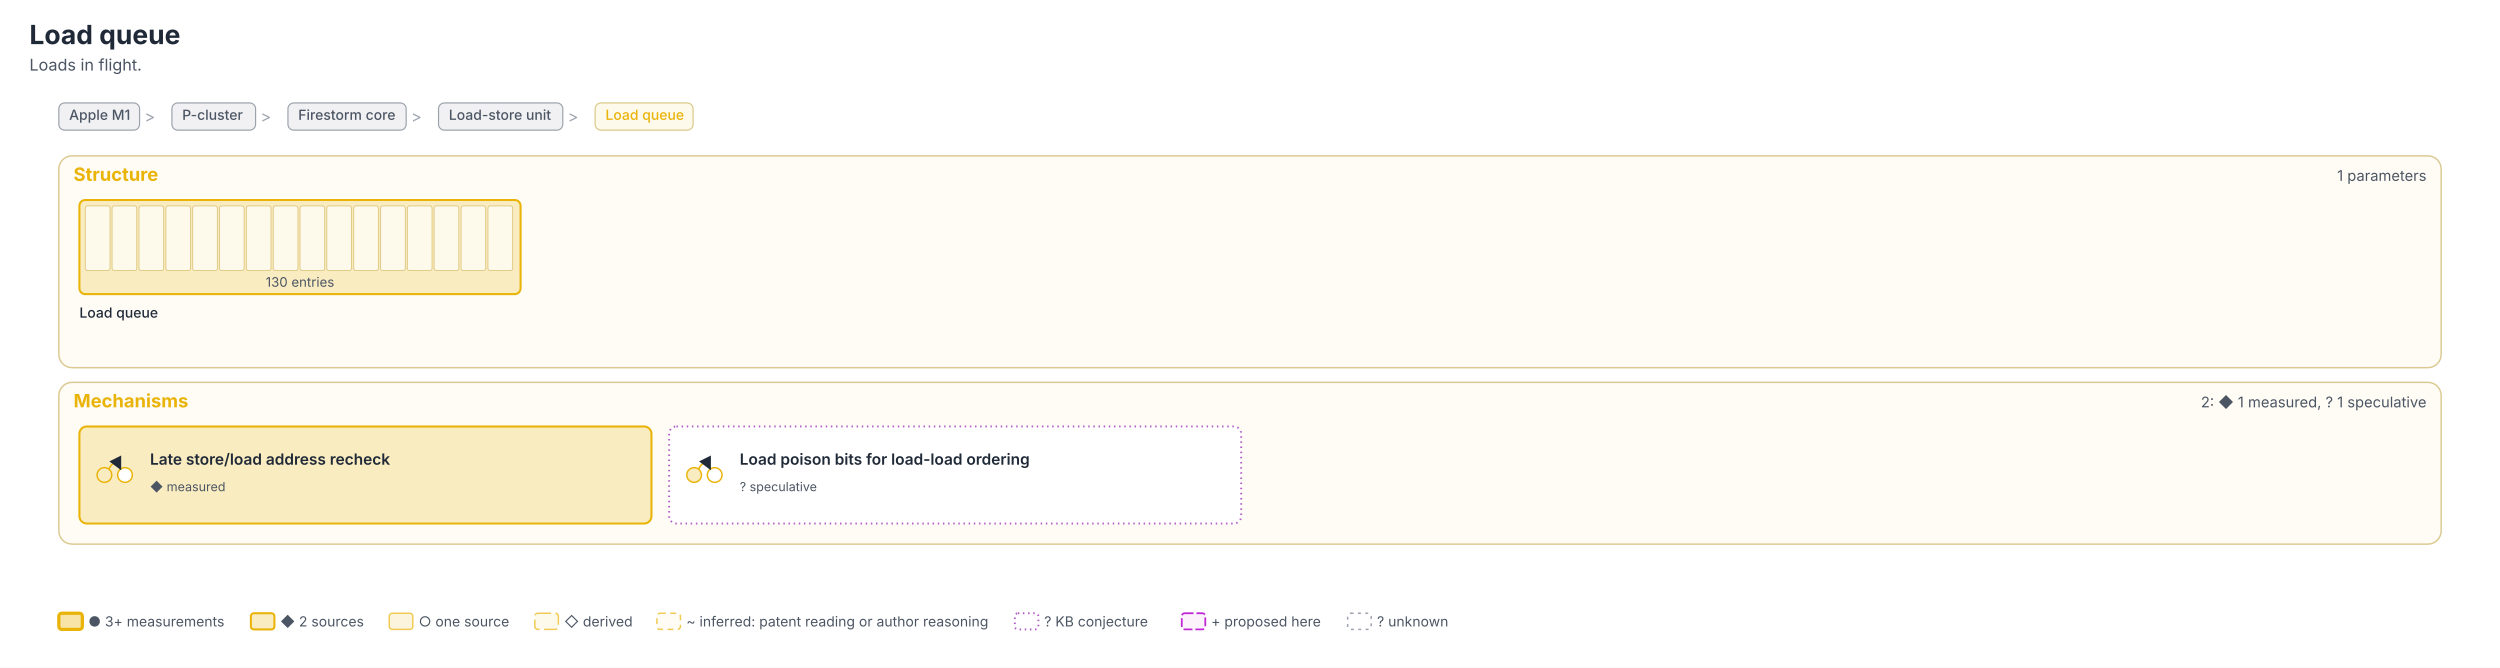
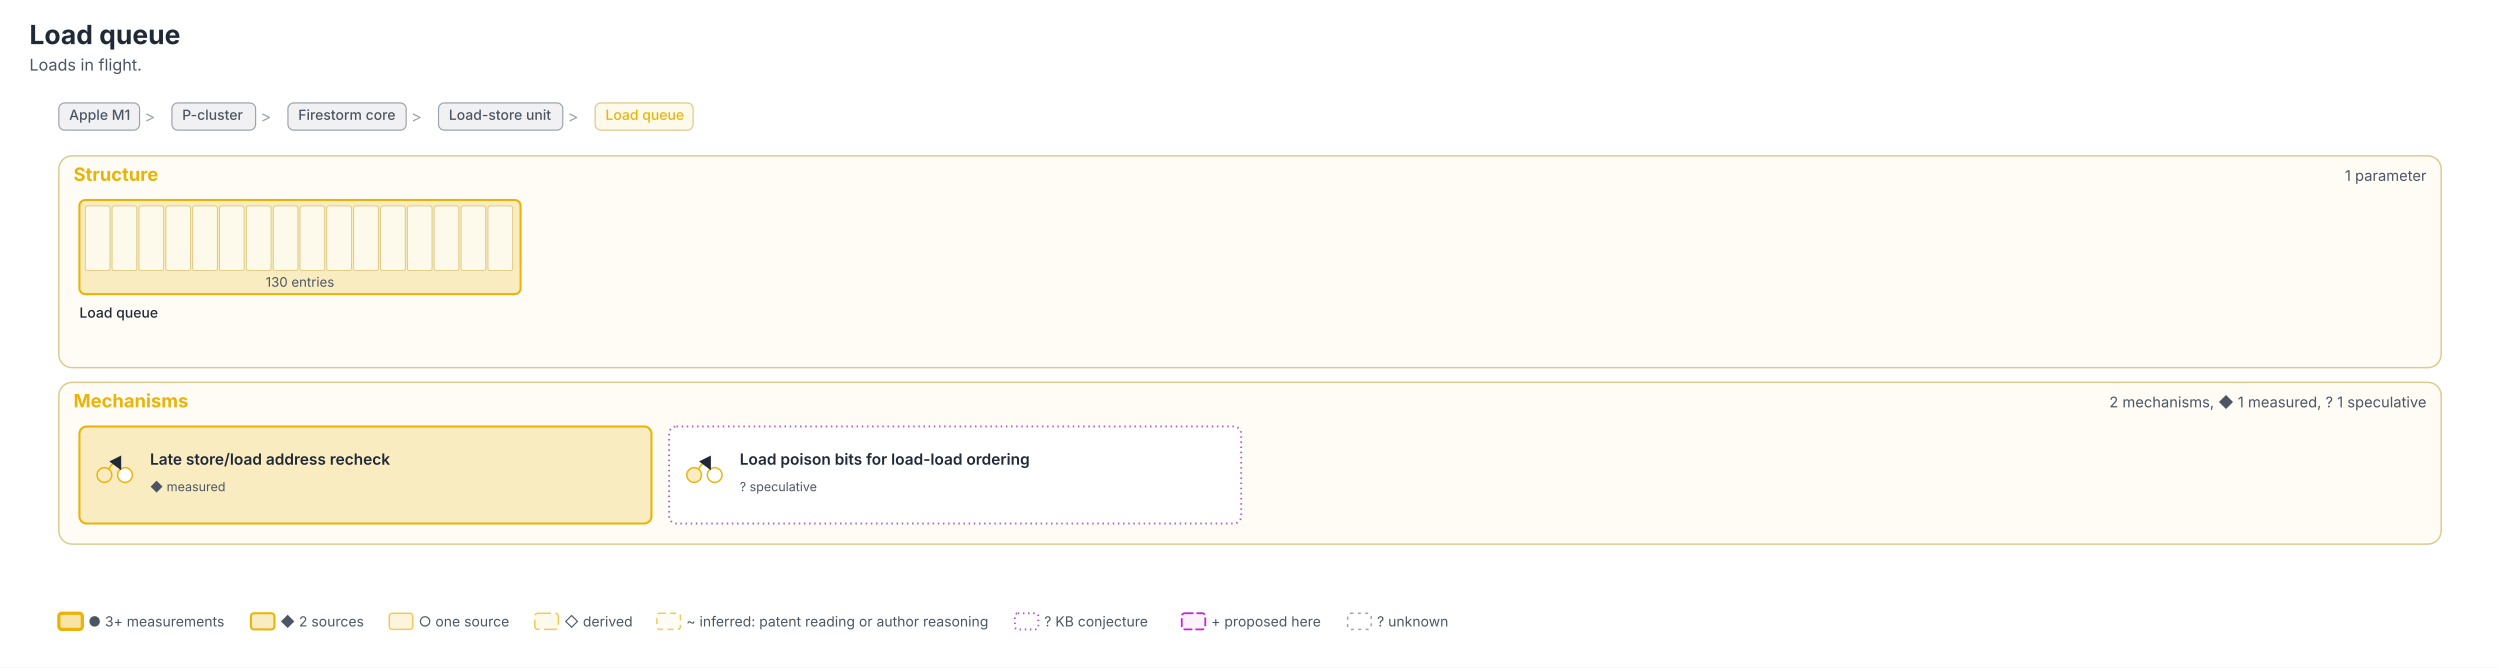
<svg xmlns="http://www.w3.org/2000/svg" viewBox="0 0 1700 454" width="1700" height="454" role="img" aria-label="Load queue" font-family="Inter, 'Helvetica Neue', Arial, sans-serif" data-kinds="structure">
  <defs>
    <marker id="arrow" viewBox="0 0 10 10" refX="9" refY="5" markerWidth="9" markerHeight="9" markerUnits="userSpaceOnUse" orient="auto-start-reverse">
      <path d="M0,0 L10,5 L0,10 z" fill="#1f2937" />
    </marker>
    <marker id="arrowrev" viewBox="0 0 10 10" refX="1" refY="5" markerWidth="9" markerHeight="9" markerUnits="userSpaceOnUse" orient="auto-start-reverse">
      <path d="M10,0 L0,5 L10,10 z" fill="#1f2937" />
    </marker>
  </defs>
  <rect x="0" y="0" width="1700" height="454" fill="#ffffff" />
  <text x="20" y="30" font-family="Inter, 'Helvetica Neue', Arial, sans-serif" font-size="18" font-weight="700" fill="#1f2937">Load queue</text>
  <text x="20" y="48" font-family="Inter, 'Helvetica Neue', Arial, sans-serif" font-size="11" fill="#4b5563">Loads in flight.</text>
  <rect x="40.0" y="106.0" width="1620.0" height="144.0" rx="9" fill="#fefcf5" stroke="#dac991" stroke-width="1" />
  <text x="50.0" y="123.0" font-family="Inter, 'Helvetica Neue', Arial, sans-serif" font-size="12.5" font-weight="700" fill="#eab308" text-anchor="start">Structure</text>
-   <text x="1650.0" y="123.0" font-family="Inter, 'Helvetica Neue', Arial, sans-serif" font-size="10" font-weight="400" fill="#4b5563" text-anchor="end">1 parameters</text>
+   <text x="1650.0" y="123.0" font-family="Inter, 'Helvetica Neue', Arial, sans-serif" font-size="10" font-weight="400" fill="#4b5563" text-anchor="end">1 parameter</text>
  <rect x="40.0" y="260.0" width="1620.0" height="110.0" rx="9" fill="#fefcf5" stroke="#dac991" stroke-width="1" />
  <text x="50.0" y="277.0" font-family="Inter, 'Helvetica Neue', Arial, sans-serif" font-size="12.5" font-weight="700" fill="#eab308" text-anchor="start">Mechanisms</text>
-   <text x="1650.0" y="277.0" font-family="Inter, 'Helvetica Neue', Arial, sans-serif" font-size="10" font-weight="400" fill="#4b5563" text-anchor="end">2: ◆ 1 measured, ? 1 speculative</text>
+   <text x="1650.0" y="277.0" font-family="Inter, 'Helvetica Neue', Arial, sans-serif" font-size="10" font-weight="400" fill="#4b5563" text-anchor="end">2 mechanisms, ◆ 1 measured, ? 1 speculative</text>
  <rect x="40.0" y="70.0" width="54.9" height="18.5" rx="4" fill="#f1f1f3" stroke="#9ba2ab" stroke-width="0.8" />
  <rect x="116.9" y="70.0" width="56.9" height="18.5" rx="4" fill="#f1f1f3" stroke="#9ba2ab" stroke-width="0.8" />
  <rect x="195.8" y="70.0" width="80.4" height="18.5" rx="4" fill="#f1f1f3" stroke="#9ba2ab" stroke-width="0.8" />
  <rect x="298.2" y="70.0" width="84.5" height="18.5" rx="4" fill="#f1f1f3" stroke="#9ba2ab" stroke-width="0.8" />
  <rect x="404.7" y="70.0" width="66.6" height="18.5" rx="4" fill="#fdf9eb" stroke="#dbc787" stroke-width="0.8" />
  <rect x="54.0" y="136.0" width="300.0" height="64.0" rx="4" fill="#faecc1" stroke="#eab308" stroke-width="1.4" />
  <rect x="58.0" y="140.0" width="16.8" height="44.0" rx="1.5" fill="#fdf9eb" stroke="#dcc67c" stroke-width="0.6" />
  <rect x="76.2" y="140.0" width="16.8" height="44.0" rx="1.5" fill="#fdf9eb" stroke="#dcc67c" stroke-width="0.6" />
  <rect x="94.5" y="140.0" width="16.8" height="44.0" rx="1.5" fill="#fdf9eb" stroke="#dcc67c" stroke-width="0.6" />
  <rect x="112.8" y="140.0" width="16.8" height="44.0" rx="1.5" fill="#fdf9eb" stroke="#dcc67c" stroke-width="0.6" />
  <rect x="131.0" y="140.0" width="16.8" height="44.0" rx="1.5" fill="#fdf9eb" stroke="#dcc67c" stroke-width="0.6" />
  <rect x="149.2" y="140.0" width="16.8" height="44.0" rx="1.5" fill="#fdf9eb" stroke="#dcc67c" stroke-width="0.6" />
  <rect x="167.5" y="140.0" width="16.8" height="44.0" rx="1.5" fill="#fdf9eb" stroke="#dcc67c" stroke-width="0.6" />
  <rect x="185.8" y="140.0" width="16.8" height="44.0" rx="1.5" fill="#fdf9eb" stroke="#dcc67c" stroke-width="0.6" />
  <rect x="204.0" y="140.0" width="16.8" height="44.0" rx="1.5" fill="#fdf9eb" stroke="#dcc67c" stroke-width="0.6" />
  <rect x="222.2" y="140.0" width="16.8" height="44.0" rx="1.5" fill="#fdf9eb" stroke="#dcc67c" stroke-width="0.6" />
  <rect x="240.5" y="140.0" width="16.8" height="44.0" rx="1.5" fill="#fdf9eb" stroke="#dcc67c" stroke-width="0.6" />
  <rect x="258.8" y="140.0" width="16.8" height="44.0" rx="1.5" fill="#fdf9eb" stroke="#dcc67c" stroke-width="0.6" />
  <rect x="277.0" y="140.0" width="16.8" height="44.0" rx="1.5" fill="#fdf9eb" stroke="#dcc67c" stroke-width="0.6" />
  <rect x="295.2" y="140.0" width="16.8" height="44.0" rx="1.5" fill="#fdf9eb" stroke="#dcc67c" stroke-width="0.6" />
  <rect x="313.5" y="140.0" width="16.8" height="44.0" rx="1.5" fill="#fdf9eb" stroke="#dcc67c" stroke-width="0.6" />
  <rect x="331.8" y="140.0" width="16.8" height="44.0" rx="1.5" fill="#fdf9eb" stroke="#dcc67c" stroke-width="0.6" />
  <rect x="54.0" y="290.0" width="389.0" height="66.0" rx="5" fill="#faecc1" stroke="#eab308" stroke-width="1.4" />
  <circle cx="71.0" cy="323.0" r="5" fill="#faecc1" stroke="#eab308" stroke-width="1" />
  <circle cx="85.0" cy="323.0" r="5" fill="#ffffff" stroke="#eab308" stroke-width="1" />
  <path d="M74.0,319.0 Q78.0,311.0 82.0,319.0" fill="none" stroke="#eab308" stroke-width="1.1" marker-end="url(#arrow)" />
  <rect x="455.0" y="290.0" width="389.0" height="66.0" rx="5" fill="#ffffff" stroke="#b258c5" stroke-width="1.3" stroke-dasharray="1 2.5" />
  <circle cx="472.0" cy="323.0" r="5" fill="#faecc1" stroke="#eab308" stroke-width="1" />
  <circle cx="486.0" cy="323.0" r="5" fill="#ffffff" stroke="#eab308" stroke-width="1" />
  <path d="M475.0,319.0 Q479.0,311.0 483.0,319.0" fill="none" stroke="#eab308" stroke-width="1.1" marker-end="url(#arrow)" />
  <text x="47.0" y="81.5" font-family="Inter, 'Helvetica Neue', Arial, sans-serif" font-size="9.5" font-weight="500" fill="#4b5563" text-anchor="start">Apple M1</text>
  <text x="101.9" y="83.0" font-family="Inter, 'Helvetica Neue', Arial, sans-serif" font-size="11" font-weight="400" fill="#9ca3af" text-anchor="middle">&gt;</text>
  <text x="123.9" y="81.5" font-family="Inter, 'Helvetica Neue', Arial, sans-serif" font-size="9.5" font-weight="500" fill="#4b5563" text-anchor="start">P-cluster</text>
  <text x="180.8" y="83.0" font-family="Inter, 'Helvetica Neue', Arial, sans-serif" font-size="11" font-weight="400" fill="#9ca3af" text-anchor="middle">&gt;</text>
  <text x="202.8" y="81.5" font-family="Inter, 'Helvetica Neue', Arial, sans-serif" font-size="9.5" font-weight="500" fill="#4b5563" text-anchor="start">Firestorm core</text>
  <text x="283.2" y="83.0" font-family="Inter, 'Helvetica Neue', Arial, sans-serif" font-size="11" font-weight="400" fill="#9ca3af" text-anchor="middle">&gt;</text>
  <text x="305.2" y="81.5" font-family="Inter, 'Helvetica Neue', Arial, sans-serif" font-size="9.5" font-weight="500" fill="#4b5563" text-anchor="start">Load-store unit</text>
  <text x="389.7" y="83.0" font-family="Inter, 'Helvetica Neue', Arial, sans-serif" font-size="11" font-weight="400" fill="#9ca3af" text-anchor="middle">&gt;</text>
  <text x="411.7" y="81.5" font-family="Inter, 'Helvetica Neue', Arial, sans-serif" font-size="9.5" font-weight="500" fill="#eab308" text-anchor="start">Load queue</text>
  <text x="204.0" y="195.0" font-family="Inter, 'Helvetica Neue', Arial, sans-serif" font-size="9" font-weight="400" fill="#4b5563" text-anchor="middle">130 entries</text>
  <text x="54.0" y="216.0" font-family="Inter, 'Helvetica Neue', Arial, sans-serif" font-size="9.5" font-weight="500" fill="#1f2937" text-anchor="start">Load queue</text>
  <text x="102.0" y="316.0" font-family="Inter, 'Helvetica Neue', Arial, sans-serif" font-size="10.5" font-weight="600" fill="#1f2937" text-anchor="start">Late store/load address recheck</text>
  <text x="102.0" y="334.0" font-family="Inter, 'Helvetica Neue', Arial, sans-serif" font-size="8.5" font-weight="400" fill="#4b5563" text-anchor="start">◆ measured</text>
  <text x="503.0" y="316.0" font-family="Inter, 'Helvetica Neue', Arial, sans-serif" font-size="10.5" font-weight="600" fill="#1f2937" text-anchor="start">Load poison bits for load-load ordering</text>
  <text x="503.0" y="334.0" font-family="Inter, 'Helvetica Neue', Arial, sans-serif" font-size="8.5" font-weight="400" fill="#4b5563" text-anchor="start">? speculative</text>
  <rect x="40.0" y="417.0" width="16.0" height="11.0" rx="2" fill="#f7e4a6" stroke="#eab308" stroke-width="2.2" />
  <text x="60.0" y="426.0" font-family="Inter, 'Helvetica Neue', Arial, sans-serif" font-size="9.5" font-weight="400" fill="#4b5563" text-anchor="start">● 3+ measurements</text>
  <rect x="170.6" y="417.0" width="16.0" height="11.0" rx="2" fill="#faecc1" stroke="#eab308" stroke-width="1.4" />
  <text x="190.6" y="426.0" font-family="Inter, 'Helvetica Neue', Arial, sans-serif" font-size="9.5" font-weight="400" fill="#4b5563" text-anchor="start">◆ 2 sources</text>
  <rect x="264.7" y="417.0" width="16.0" height="11.0" rx="2" fill="#fcf4dc" stroke="#f0ca52" stroke-width="1" />
  <text x="284.7" y="426.0" font-family="Inter, 'Helvetica Neue', Arial, sans-serif" font-size="9.5" font-weight="400" fill="#4b5563" text-anchor="start">○ one source</text>
  <rect x="363.7" y="417.0" width="16.0" height="11.0" rx="2" fill="#fdf9eb" stroke="#f0ca52" stroke-width="1" stroke-dasharray="9 3" />
  <text x="383.7" y="426.0" font-family="Inter, 'Helvetica Neue', Arial, sans-serif" font-size="9.5" font-weight="400" fill="#4b5563" text-anchor="start">◇ derived</text>
  <rect x="446.7" y="417.0" width="16.0" height="11.0" rx="2" fill="#fefcf5" stroke="#f0ca52" stroke-width="1" stroke-dasharray="4 3" />
  <text x="466.7" y="426.0" font-family="Inter, 'Helvetica Neue', Arial, sans-serif" font-size="9.5" font-weight="400" fill="#4b5563" text-anchor="start">~ inferred: patent reading or author reasoning</text>
  <rect x="690.1" y="417.0" width="16.0" height="11.0" rx="2" fill="none" stroke="#b258c5" stroke-width="1.3" stroke-dasharray="1 2.5" />
  <text x="710.1" y="426.0" font-family="Inter, 'Helvetica Neue', Arial, sans-serif" font-size="9.5" font-weight="400" fill="#4b5563" text-anchor="start">? KB conjecture</text>
  <rect x="803.6" y="417.0" width="16.0" height="11.0" rx="2" fill="#fbf2fc" stroke="#c026d3" stroke-width="1.2" stroke-dasharray="6 2" />
  <text x="823.6" y="426.0" font-family="Inter, 'Helvetica Neue', Arial, sans-serif" font-size="9.5" font-weight="400" fill="#4b5563" text-anchor="start">+ proposed here</text>
  <rect x="916.4" y="417.0" width="16.0" height="11.0" rx="2" fill="none" stroke="#9ca3af" stroke-width="1" stroke-dasharray="2 3" />
  <text x="936.4" y="426.0" font-family="Inter, 'Helvetica Neue', Arial, sans-serif" font-size="9.5" font-weight="400" fill="#4b5563" text-anchor="start">? unknown</text>
  <g class="hot-layer">
    <rect class="hot" data-bid="crumb-chip" data-fig="chip" x="40.0" y="70.0" width="54.9" height="18.5" fill="transparent" stroke="none" pointer-events="all" />
    <rect class="hot" data-bid="crumb-pcluster" data-fig="block-pcluster" x="116.9" y="70.0" width="56.9" height="18.5" fill="transparent" stroke="none" pointer-events="all" />
    <rect class="hot" data-bid="crumb-core" data-fig="poster" x="195.8" y="70.0" width="80.4" height="18.5" fill="transparent" stroke="none" pointer-events="all" />
    <rect class="hot" data-bid="crumb-lsu" data-fig="block-lsu" x="298.2" y="70.0" width="84.5" height="18.5" fill="transparent" stroke="none" pointer-events="all" />
    <rect class="hot" data-bid="crumb-lq" data-fig="block-lq" x="404.7" y="70.0" width="66.6" height="18.5" fill="transparent" stroke="none" pointer-events="all" />
    <rect class="hot" data-bid="lq.entries" data-param="lq.entries" x="54.0" y="136.0" width="300.0" height="64.0" fill="transparent" stroke="none" pointer-events="all" />
    <rect class="hot" data-bid="late_ordering_check" data-mech="late_ordering_check" x="54.0" y="290.0" width="389.0" height="66.0" fill="transparent" stroke="none" pointer-events="all" />
    <rect class="hot" data-bid="load_poison_bits" data-mech="load_poison_bits" x="455.0" y="290.0" width="389.0" height="66.0" fill="transparent" stroke="none" pointer-events="all" />
    <rect class="hot hot-frame" data-bid="params-lq" x="40" y="106" width="1620" height="144" fill="transparent" stroke="none" pointer-events="none" />
    <rect class="hot hot-frame" data-bid="mechs-lq" x="40" y="260" width="1620" height="110" fill="transparent" stroke="none" pointer-events="none" />
  </g>
</svg>
